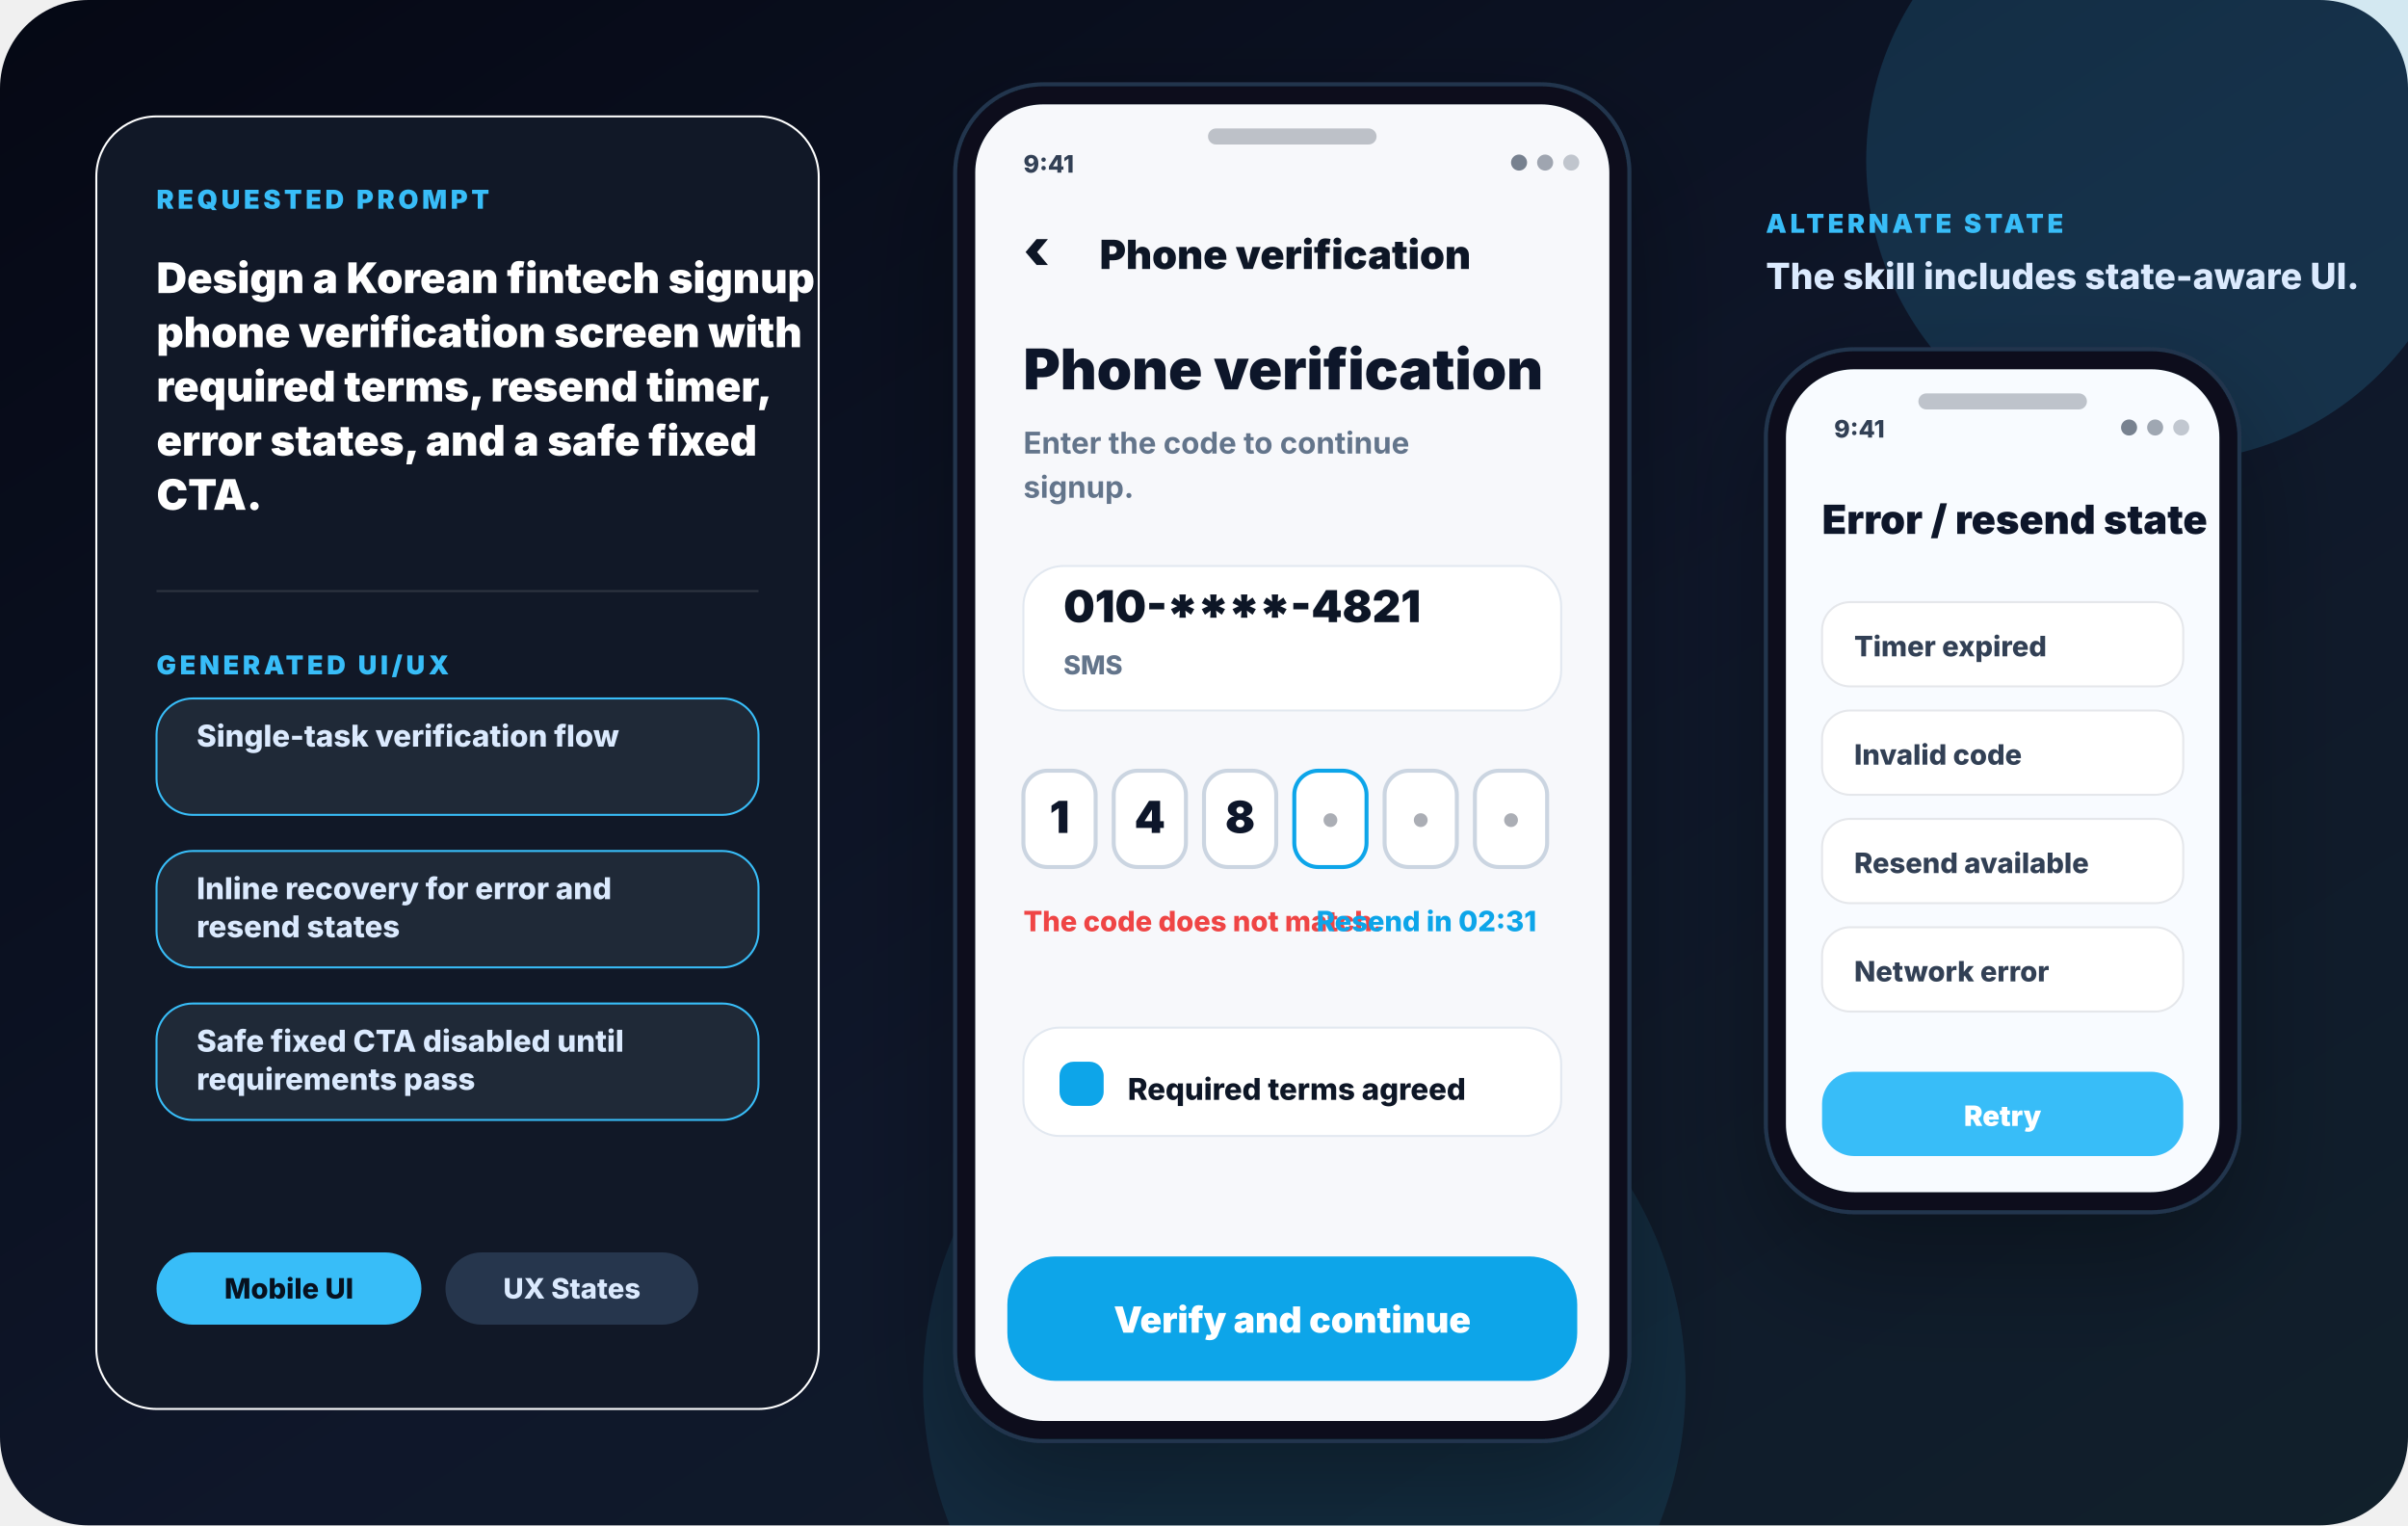
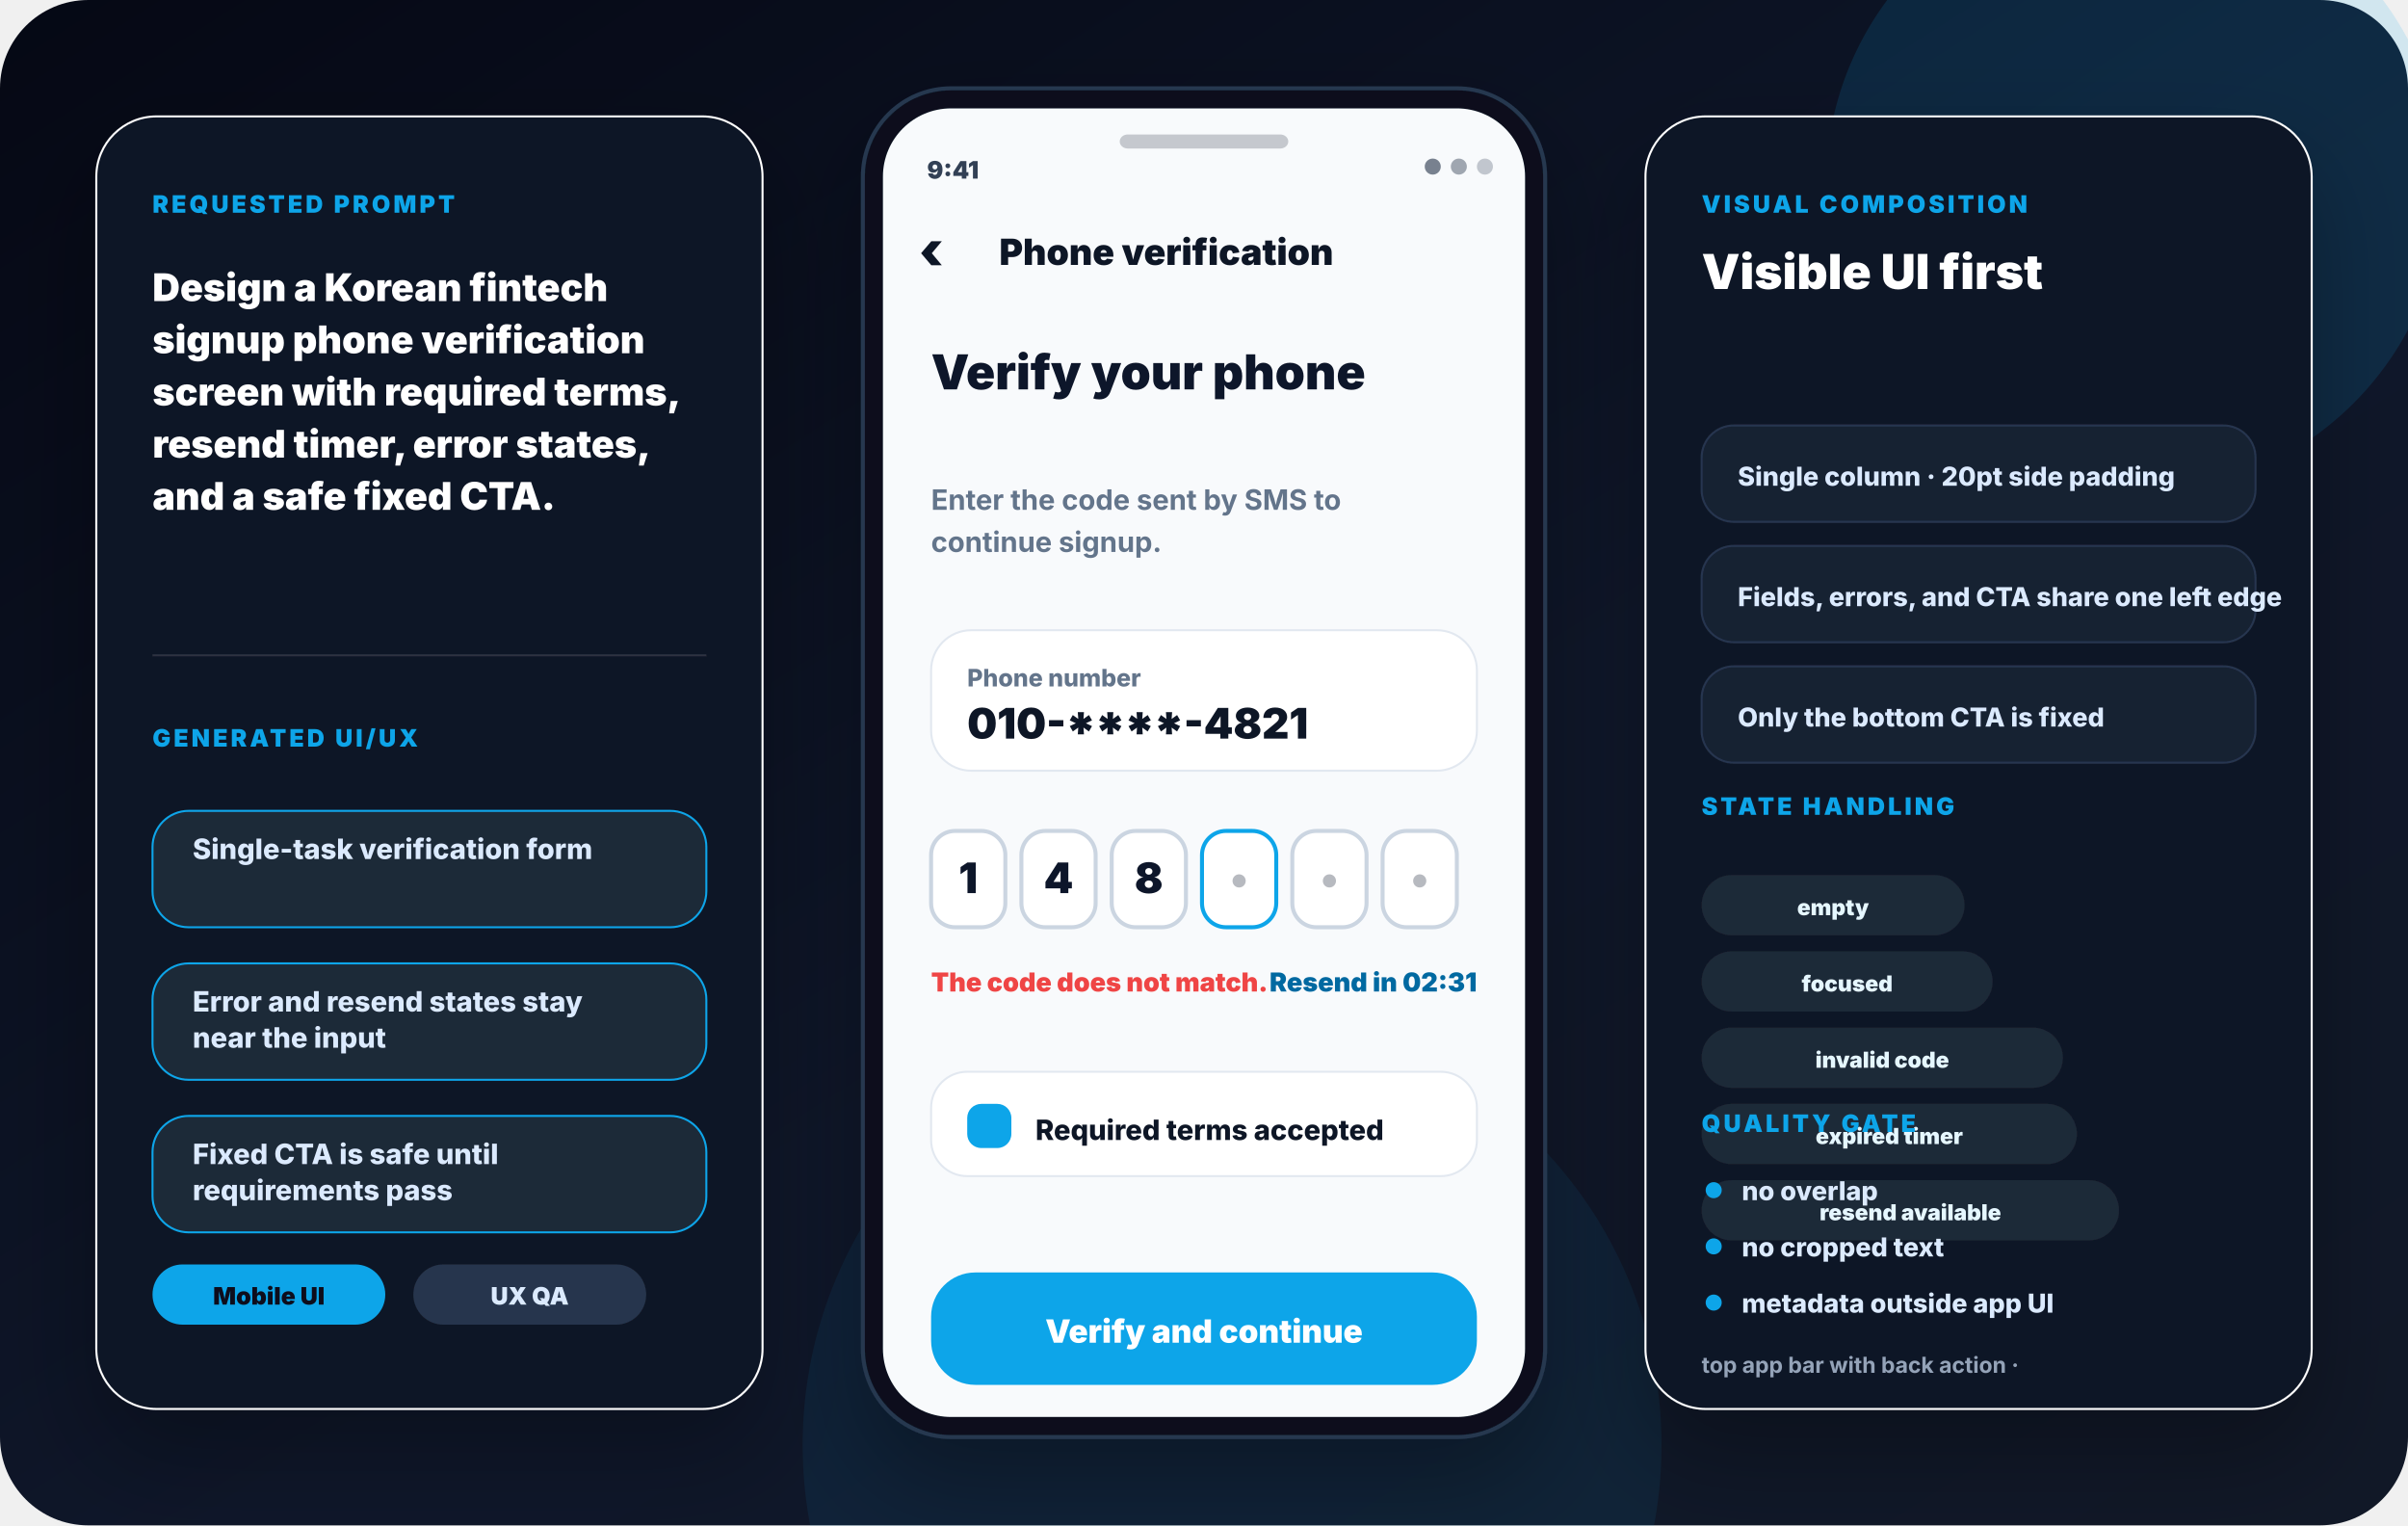
- <svg xmlns="http://www.w3.org/2000/svg" width="1200" height="760" viewBox="0 0 1200 760" role="img" aria-labelledby="title desc">
+ <svg xmlns="http://www.w3.org/2000/svg" width="1200" height="760" viewBox="0 0 1200 760" role="img" aria-labelledby="title desc" data-template="visual-composition-v2" data-generated-by="scripts/generate_preview_svgs.py">
  <defs>
    <linearGradient id="bg" x1="0" y1="0" x2="1" y2="1">
      <stop offset="0" stop-color="#050814" />
      <stop offset=".55" stop-color="#0f172a" />
-       <stop offset="1" stop-color="#11202b" />
+       <stop offset="1" stop-color="#111827" />
    </linearGradient>
    <filter id="shadow" x="-20%" y="-20%" width="140%" height="140%">
-       <feDropShadow dx="0" dy="24" stdDeviation="28" flood-color="#000" flood-opacity=".32" />
+       <feDropShadow dx="0" dy="22" stdDeviation="24" flood-color="#000" flood-opacity=".30" />
    </filter>
    <style>text{font-family:-apple-system,BlinkMacSystemFont,'Pretendard','Noto Sans KR','Segoe UI',sans-serif} .card{filter:url(#shadow)}</style>
  </defs>
  <rect width="1200" height="760" rx="44" fill="url(#bg)" />
-   <circle cx="1080" cy="80" r="150" fill="#38bdf8" opacity=".16" />
-   <circle cx="650" cy="690" r="190" fill="#38bdf8" opacity=".10" />
-   <rect x="48" y="58" width="360" height="644" rx="30" fill="#111827" stroke="#ffffff" stroke-width="1" />
-   <text x="78" y="104" fill="#38bdf8" font-size="13" font-weight="900" letter-spacing="1.8">REQUESTED PROMPT</text>
-   <text x="78" y="146" fill="#ffffff" font-size="21" font-weight="850">Design a Korean fintech signup</text>
-   <text x="78" y="173" fill="#ffffff" font-size="21" font-weight="850">phone verification screen with</text>
-   <text x="78" y="200" fill="#ffffff" font-size="21" font-weight="850">required terms, resend timer,</text>
-   <text x="78" y="227" fill="#ffffff" font-size="21" font-weight="850">error states, and a safe fixed</text>
-   <text x="78" y="254" fill="#ffffff" font-size="21" font-weight="850">CTA.</text>
-   <rect x="78" y="294" width="300" height="1" rx="0" fill="#ffffff" opacity="0.12" />
-   <text x="78" y="336" fill="#38bdf8" font-size="13" font-weight="900" letter-spacing="1.8">GENERATED UI/UX</text>
-   <rect x="78" y="348" width="300" height="58" rx="18" fill="#1f2937" stroke="#38bdf8" stroke-width="1" />
-   <text x="98" y="372" fill="#dbeafe" font-size="15" font-weight="760">Single-task verification flow</text>
-   <rect x="78" y="424" width="300" height="58" rx="18" fill="#1f2937" stroke="#38bdf8" stroke-width="1" />
-   <text x="98" y="448" fill="#dbeafe" font-size="15" font-weight="760">Inline recovery for error and</text>
-   <text x="98" y="467" fill="#dbeafe" font-size="15" font-weight="760">resend states</text>
-   <rect x="78" y="500" width="300" height="58" rx="18" fill="#1f2937" stroke="#38bdf8" stroke-width="1" />
-   <text x="98" y="524" fill="#dbeafe" font-size="15" font-weight="760">Safe fixed CTA disabled until</text>
-   <text x="98" y="543" fill="#dbeafe" font-size="15" font-weight="760">requirements pass</text>
-   <rect x="78" y="624" width="132" height="36" rx="18.0" fill="#38bdf8" />
-   <text x="144.0" y="647.0" fill="#07111f" font-size="14" font-weight="800" text-anchor="middle">Mobile UI</text>
-   <rect x="222" y="624" width="126" height="36" rx="18.0" fill="#26364d" />
-   <text x="285.0" y="647.0" fill="#dbeafe" font-size="14" font-weight="800" text-anchor="middle">UX States</text>
+   <circle cx="1064" cy="92" r="154" fill="#0ea5e9" opacity="0.14" stroke-width="1" />
+   <circle cx="614" cy="720" r="214" fill="#0ea5e9" opacity="0.08" stroke-width="1" />
  <g class="card">
-     <rect x="476" y="42" width="336" height="676" rx="44" fill="#07111f" stroke="#24364d" stroke-width="2" />
-     <rect x="486" y="52" width="316" height="656" rx="34" fill="#f7f8fb" />
-     <rect x="602.0" y="64" width="84" height="8" rx="4" fill="#0f1d2e" opacity="0.25" />
-     <text x="510" y="86" fill="#334155" font-size="12" font-weight="800">9:41</text>
-     <circle cx="757" cy="81" r="4" fill="#334155" opacity=".65" />
-     <circle cx="770" cy="81" r="4" fill="#334155" opacity=".45" />
-     <circle cx="783" cy="81" r="4" fill="#334155" opacity=".28" />
-     <text x="510" y="134" fill="#111827" font-size="28" font-weight="900">‹</text>
-     <text x="548" y="134" fill="#111827" font-size="20" font-weight="900">Phone verification</text>
-     <text x="510" y="194" fill="#0f172a" font-size="28" font-weight="900">Phone verification</text>
-     <text x="510" y="226" fill="#64748b" font-size="15" font-weight="650">Enter the code to continue</text>
-     <text x="510" y="248" fill="#64748b" font-size="15" font-weight="650">signup.</text>
-     <rect x="510" y="282" width="268" height="72" rx="20" fill="#ffffff" stroke="#e2e8f0" stroke-width="1" />
-     <text x="530" y="310" fill="#111827" font-size="22" font-weight="900">010-****-4821</text>
-     <text x="530" y="336" fill="#64748b" font-size="13" font-weight="800">SMS</text>
-     <rect x="510" y="384" width="36" height="48" rx="12" fill="#ffffff" stroke="#cbd5e1" stroke-width="2" />
-     <text x="528" y="415" fill="#0f172a" font-size="22" font-weight="900" text-anchor="middle">1</text>
-     <rect x="555" y="384" width="36" height="48" rx="12" fill="#ffffff" stroke="#cbd5e1" stroke-width="2" />
-     <text x="573" y="415" fill="#0f172a" font-size="22" font-weight="900" text-anchor="middle">4</text>
-     <rect x="600" y="384" width="36" height="48" rx="12" fill="#ffffff" stroke="#cbd5e1" stroke-width="2" />
-     <text x="618" y="415" fill="#0f172a" font-size="22" font-weight="900" text-anchor="middle">8</text>
-     <rect x="645" y="384" width="36" height="48" rx="12" fill="#ffffff" stroke="#0ea5e9" stroke-width="2" />
-     <text x="663" y="415" fill="#0f172a" font-size="22" font-weight="900" text-anchor="middle" opacity="0.35">•</text>
-     <rect x="690" y="384" width="36" height="48" rx="12" fill="#ffffff" stroke="#cbd5e1" stroke-width="2" />
-     <text x="708" y="415" fill="#0f172a" font-size="22" font-weight="900" text-anchor="middle" opacity="0.35">•</text>
-     <rect x="735" y="384" width="36" height="48" rx="12" fill="#ffffff" stroke="#cbd5e1" stroke-width="2" />
-     <text x="753" y="415" fill="#0f172a" font-size="22" font-weight="900" text-anchor="middle" opacity="0.35">•</text>
-     <text x="510" y="464" fill="#ef4444" font-size="14" font-weight="800">The code does not match.</text>
-     <text x="656" y="464" fill="#0ea5e9" font-size="14" font-weight="800">Resend in 02:31</text>
-     <rect x="510" y="512" width="268" height="54" rx="18" fill="#ffffff" stroke="#e2e8f0" stroke-width="1" />
-     <rect x="528" y="529" width="22" height="22" rx="7" fill="#0ea5e9" />
-     <text x="562" y="548" fill="#111827" font-size="15" font-weight="800">Required terms agreed</text>
-     <rect x="502" y="626" width="284" height="62" rx="24" fill="#0ea5e9" />
-     <text x="644" y="664" fill="#ffffff" font-size="18" font-weight="900" text-anchor="middle">Verify and continue</text>
+     <rect x="48" y="58" width="332" height="644" rx="30" fill="#111827" stroke="#ffffff" stroke-width="1" />
+     <text x="76" y="106" fill="#0ea5e9" font-size="12" font-weight="900" letter-spacing="1.5">REQUESTED PROMPT</text>
+     <text x="76" y="150" fill="#ffffff" font-size="19" font-weight="850">Design a Korean fintech</text>
+     <text x="76" y="176" fill="#ffffff" font-size="19" font-weight="850">signup phone verification</text>
+     <text x="76" y="202" fill="#ffffff" font-size="19" font-weight="850">screen with required terms,</text>
+     <text x="76" y="228" fill="#ffffff" font-size="19" font-weight="850">resend timer, error states,</text>
+     <text x="76" y="254" fill="#ffffff" font-size="19" font-weight="850">and a safe fixed CTA.</text>
+     <rect x="76" y="326" width="276" height="1" rx="0" fill="#ffffff" stroke-width="1" opacity="0.12" />
+     <text x="76" y="372" fill="#0ea5e9" font-size="12" font-weight="900" letter-spacing="1.5">GENERATED UI/UX</text>
+     <rect x="76" y="404" width="276" height="58" rx="18" fill="#1f2937" stroke="#0ea5e9" stroke-width="1" />
+     <text x="96" y="428" fill="#dbeafe" font-size="14" font-weight="760">Single-task verification form</text>
+     <rect x="76" y="480" width="276" height="58" rx="18" fill="#1f2937" stroke="#0ea5e9" stroke-width="1" />
+     <text x="96" y="504" fill="#dbeafe" font-size="14" font-weight="760">Error and resend states stay</text>
+     <text x="96" y="522" fill="#dbeafe" font-size="14" font-weight="760">near the input</text>
+     <rect x="76" y="556" width="276" height="58" rx="18" fill="#1f2937" stroke="#0ea5e9" stroke-width="1" />
+     <text x="96" y="580" fill="#dbeafe" font-size="14" font-weight="760">Fixed CTA is safe until</text>
+     <text x="96" y="598" fill="#dbeafe" font-size="14" font-weight="760">requirements pass</text>
+     <rect x="76" y="630" width="116" height="30" rx="15" fill="#0ea5e9" stroke-width="1" />
+     <text x="134.0" y="650" fill="#07111f" font-size="12" font-weight="850" text-anchor="middle">Mobile UI</text>
+     <rect x="206" y="630" width="116" height="30" rx="15" fill="#26364d" stroke-width="1" />
+     <text x="264.0" y="650" fill="#dbeafe" font-size="12" font-weight="850" text-anchor="middle">UX QA</text>
+   </g>
+   <g class="card" data-phone-template="fintech-phone-verification">
+     <rect x="430" y="44" width="340" height="672" rx="44" fill="#07111f" stroke="#27374f" stroke-width="2" />
+     <rect x="440" y="54" width="320" height="652" rx="34" fill="#f8fafc" stroke-width="1" />
+     <rect x="558.0" y="67" width="84" height="7" rx="4" fill="#0f172a" stroke-width="1" opacity="0.22" />
+     <text x="462" y="89" fill="#334155" font-size="12" font-weight="850">9:41</text>
+     <circle cx="714" cy="83" r="4" fill="#334155" opacity="0.65" stroke-width="1" />
+     <circle cx="727" cy="83" r="4" fill="#334155" opacity="0.45" stroke-width="1" />
+     <circle cx="740" cy="83" r="4" fill="#334155" opacity="0.28" stroke-width="1" />
+     <text x="458" y="134" fill="#111827" font-size="26" font-weight="900">‹</text>
+     <text x="498" y="132" fill="#111827" font-size="18" font-weight="900">Phone verification</text>
+     <text x="464" y="194" fill="#0f172a" font-size="24" font-weight="900">Verify your phone</text>
+     <text x="464" y="254" fill="#64748b" font-size="14" font-weight="650">Enter the code sent by SMS to</text>
+     <text x="464" y="275" fill="#64748b" font-size="14" font-weight="650">continue signup.</text>
+     <rect x="464" y="314" width="272" height="70" rx="20" fill="#ffffff" stroke="#e2e8f0" stroke-width="1" />
+     <text x="482" y="342" fill="#64748b" font-size="12" font-weight="800">Phone number</text>
+     <text x="482" y="368" fill="#111827" font-size="21" font-weight="900">010-****-4821</text>
+     <rect x="464" y="414" width="37" height="48" rx="12" fill="#ffffff" stroke="#cbd5e1" stroke-width="2" />
+     <text x="482.5" y="445" fill="#0f172a" font-size="21" font-weight="900" text-anchor="middle">1</text>
+     <rect x="509" y="414" width="37" height="48" rx="12" fill="#ffffff" stroke="#cbd5e1" stroke-width="2" />
+     <text x="527.5" y="445" fill="#0f172a" font-size="21" font-weight="900" text-anchor="middle">4</text>
+     <rect x="554" y="414" width="37" height="48" rx="12" fill="#ffffff" stroke="#cbd5e1" stroke-width="2" />
+     <text x="572.5" y="445" fill="#0f172a" font-size="21" font-weight="900" text-anchor="middle">8</text>
+     <rect x="599" y="414" width="37" height="48" rx="12" fill="#ffffff" stroke="#0ea5e9" stroke-width="2" />
+     <text x="617.5" y="445" fill="#0f172a" font-size="21" font-weight="900" text-anchor="middle" opacity="0.3">•</text>
+     <rect x="644" y="414" width="37" height="48" rx="12" fill="#ffffff" stroke="#cbd5e1" stroke-width="2" />
+     <text x="662.5" y="445" fill="#0f172a" font-size="21" font-weight="900" text-anchor="middle" opacity="0.3">•</text>
+     <rect x="689" y="414" width="37" height="48" rx="12" fill="#ffffff" stroke="#cbd5e1" stroke-width="2" />
+     <text x="707.5" y="445" fill="#0f172a" font-size="21" font-weight="900" text-anchor="middle" opacity="0.3">•</text>
+     <text x="464" y="494" fill="#ef4444" font-size="13" font-weight="850">The code does not match.</text>
+     <text x="736" y="494" fill="#0369a1" font-size="13" font-weight="850" text-anchor="end">Resend in 02:31</text>
+     <rect x="464" y="534" width="272" height="52" rx="18" fill="#ffffff" stroke="#e2e8f0" stroke-width="1" />
+     <rect x="482" y="550" width="22" height="22" rx="7" fill="#0ea5e9" stroke-width="1" />
+     <text x="516" y="568" fill="#111827" font-size="14" font-weight="800">Required terms accepted</text>
+     <rect x="464" y="634" width="272" height="56" rx="22" fill="#0ea5e9" stroke-width="1" />
+     <text x="600.0" y="669" fill="#ffffff" font-size="16" font-weight="900" text-anchor="middle">Verify and continue</text>
  </g>
  <g class="card">
-     <rect x="880" y="174" width="236" height="430" rx="44" fill="#07111f" stroke="#24364d" stroke-width="2" />
-     <rect x="890" y="184" width="216" height="410" rx="34" fill="#f8fbff" />
-     <rect x="956.0" y="196" width="84" height="8" rx="4" fill="#0f1d2e" opacity="0.25" />
-     <text x="914" y="218" fill="#334155" font-size="12" font-weight="800">9:41</text>
-     <circle cx="1061" cy="213" r="4" fill="#334155" opacity=".65" />
-     <circle cx="1074" cy="213" r="4" fill="#334155" opacity=".45" />
-     <circle cx="1087" cy="213" r="4" fill="#334155" opacity=".28" />
-     <text x="908" y="266" fill="#0f172a" font-size="20" font-weight="900">Error / resend state</text>
-     <rect x="908" y="300" width="180" height="42" rx="14" fill="#ffffff" stroke="#e5e7eb" stroke-width="1" />
-     <text x="924" y="327" fill="#334155" font-size="14" font-weight="760">Timer expired</text>
-     <rect x="908" y="354" width="180" height="42" rx="14" fill="#ffffff" stroke="#e5e7eb" stroke-width="1" />
-     <text x="924" y="381" fill="#334155" font-size="14" font-weight="760">Invalid code</text>
-     <rect x="908" y="408" width="180" height="42" rx="14" fill="#ffffff" stroke="#e5e7eb" stroke-width="1" />
-     <text x="924" y="435" fill="#334155" font-size="14" font-weight="760">Resend available</text>
-     <rect x="908" y="462" width="180" height="42" rx="14" fill="#ffffff" stroke="#e5e7eb" stroke-width="1" />
-     <text x="924" y="489" fill="#334155" font-size="14" font-weight="760">Network error</text>
-     <rect x="908" y="534" width="180" height="42" rx="16" fill="#38bdf8" />
-     <text x="998" y="561" fill="#ffffff" font-size="14" font-weight="900" text-anchor="middle">Retry</text>
+     <rect x="820" y="58" width="332" height="644" rx="30" fill="#101827" stroke="#ffffff" stroke-width="1" />
+     <text x="848" y="106" fill="#0ea5e9" font-size="12" font-weight="900" letter-spacing="1.5">VISUAL COMPOSITION</text>
+     <text x="848" y="144" fill="#ffffff" font-size="24" font-weight="900">Visible UI first</text>
+     <rect x="848" y="212" width="276" height="48" rx="16" fill="#172033" stroke="#27364f" stroke-width="1" />
+     <text x="866" y="242" fill="#dbeafe" font-size="13" font-weight="760">Single column · 20pt side padding</text>
+     <rect x="848" y="272" width="276" height="48" rx="16" fill="#172033" stroke="#27364f" stroke-width="1" />
+     <text x="866" y="302" fill="#dbeafe" font-size="13" font-weight="760">Fields, errors, and CTA share one left edge</text>
+     <rect x="848" y="332" width="276" height="48" rx="16" fill="#172033" stroke="#27364f" stroke-width="1" />
+     <text x="866" y="362" fill="#dbeafe" font-size="13" font-weight="760">Only the bottom CTA is fixed</text>
+     <text x="848" y="406" fill="#0ea5e9" font-size="12" font-weight="900" letter-spacing="1.5">STATE HANDLING</text>
+     <rect x="848" y="436" width="131" height="30" rx="15" fill="#1f2937" stroke-width="1" />
+     <text x="913.5" y="456" fill="#e5f7ff" font-size="11" font-weight="850" text-anchor="middle">empty</text>
+     <rect x="848" y="474" width="145" height="30" rx="15" fill="#1f2937" stroke-width="1" />
+     <text x="920.5" y="494" fill="#e5f7ff" font-size="11" font-weight="850" text-anchor="middle">focused</text>
+     <rect x="848" y="512" width="180" height="30" rx="15" fill="#1f2937" stroke-width="1" />
+     <text x="938.0" y="532" fill="#e5f7ff" font-size="11" font-weight="850" text-anchor="middle">invalid code</text>
+     <rect x="848" y="550" width="187" height="30" rx="15" fill="#1f2937" stroke-width="1" />
+     <text x="941.5" y="570" fill="#e5f7ff" font-size="11" font-weight="850" text-anchor="middle">expired timer</text>
+     <rect x="848" y="588" width="208" height="30" rx="15" fill="#1f2937" stroke-width="1" />
+     <text x="952.0" y="608" fill="#e5f7ff" font-size="11" font-weight="850" text-anchor="middle">resend available</text>
+     <text x="848" y="564" fill="#0ea5e9" font-size="12" font-weight="900" letter-spacing="1.5">QUALITY GATE</text>
+     <circle cx="854" cy="593" r="4" fill="#0ea5e9" stroke-width="1" />
+     <text x="868" y="598" fill="#dbeafe" font-size="13" font-weight="800">no overlap</text>
+     <circle cx="854" cy="621" r="4" fill="#0ea5e9" stroke-width="1" />
+     <text x="868" y="626" fill="#dbeafe" font-size="13" font-weight="800">no cropped text</text>
+     <circle cx="854" cy="649" r="4" fill="#0ea5e9" stroke-width="1" />
+     <text x="868" y="654" fill="#dbeafe" font-size="13" font-weight="800">metadata outside app UI</text>
+     <text x="848" y="684" fill="#94a3b8" font-size="11" font-weight="650">top app bar with back action ·</text>
  </g>
-   <text x="880" y="116" fill="#38bdf8" font-size="13" font-weight="900" letter-spacing="1.8">ALTERNATE STATE</text>
-   <text x="880" y="144" fill="#dbeafe" font-size="18" font-weight="800">The skill includes state-aware UI.</text>
</svg>
